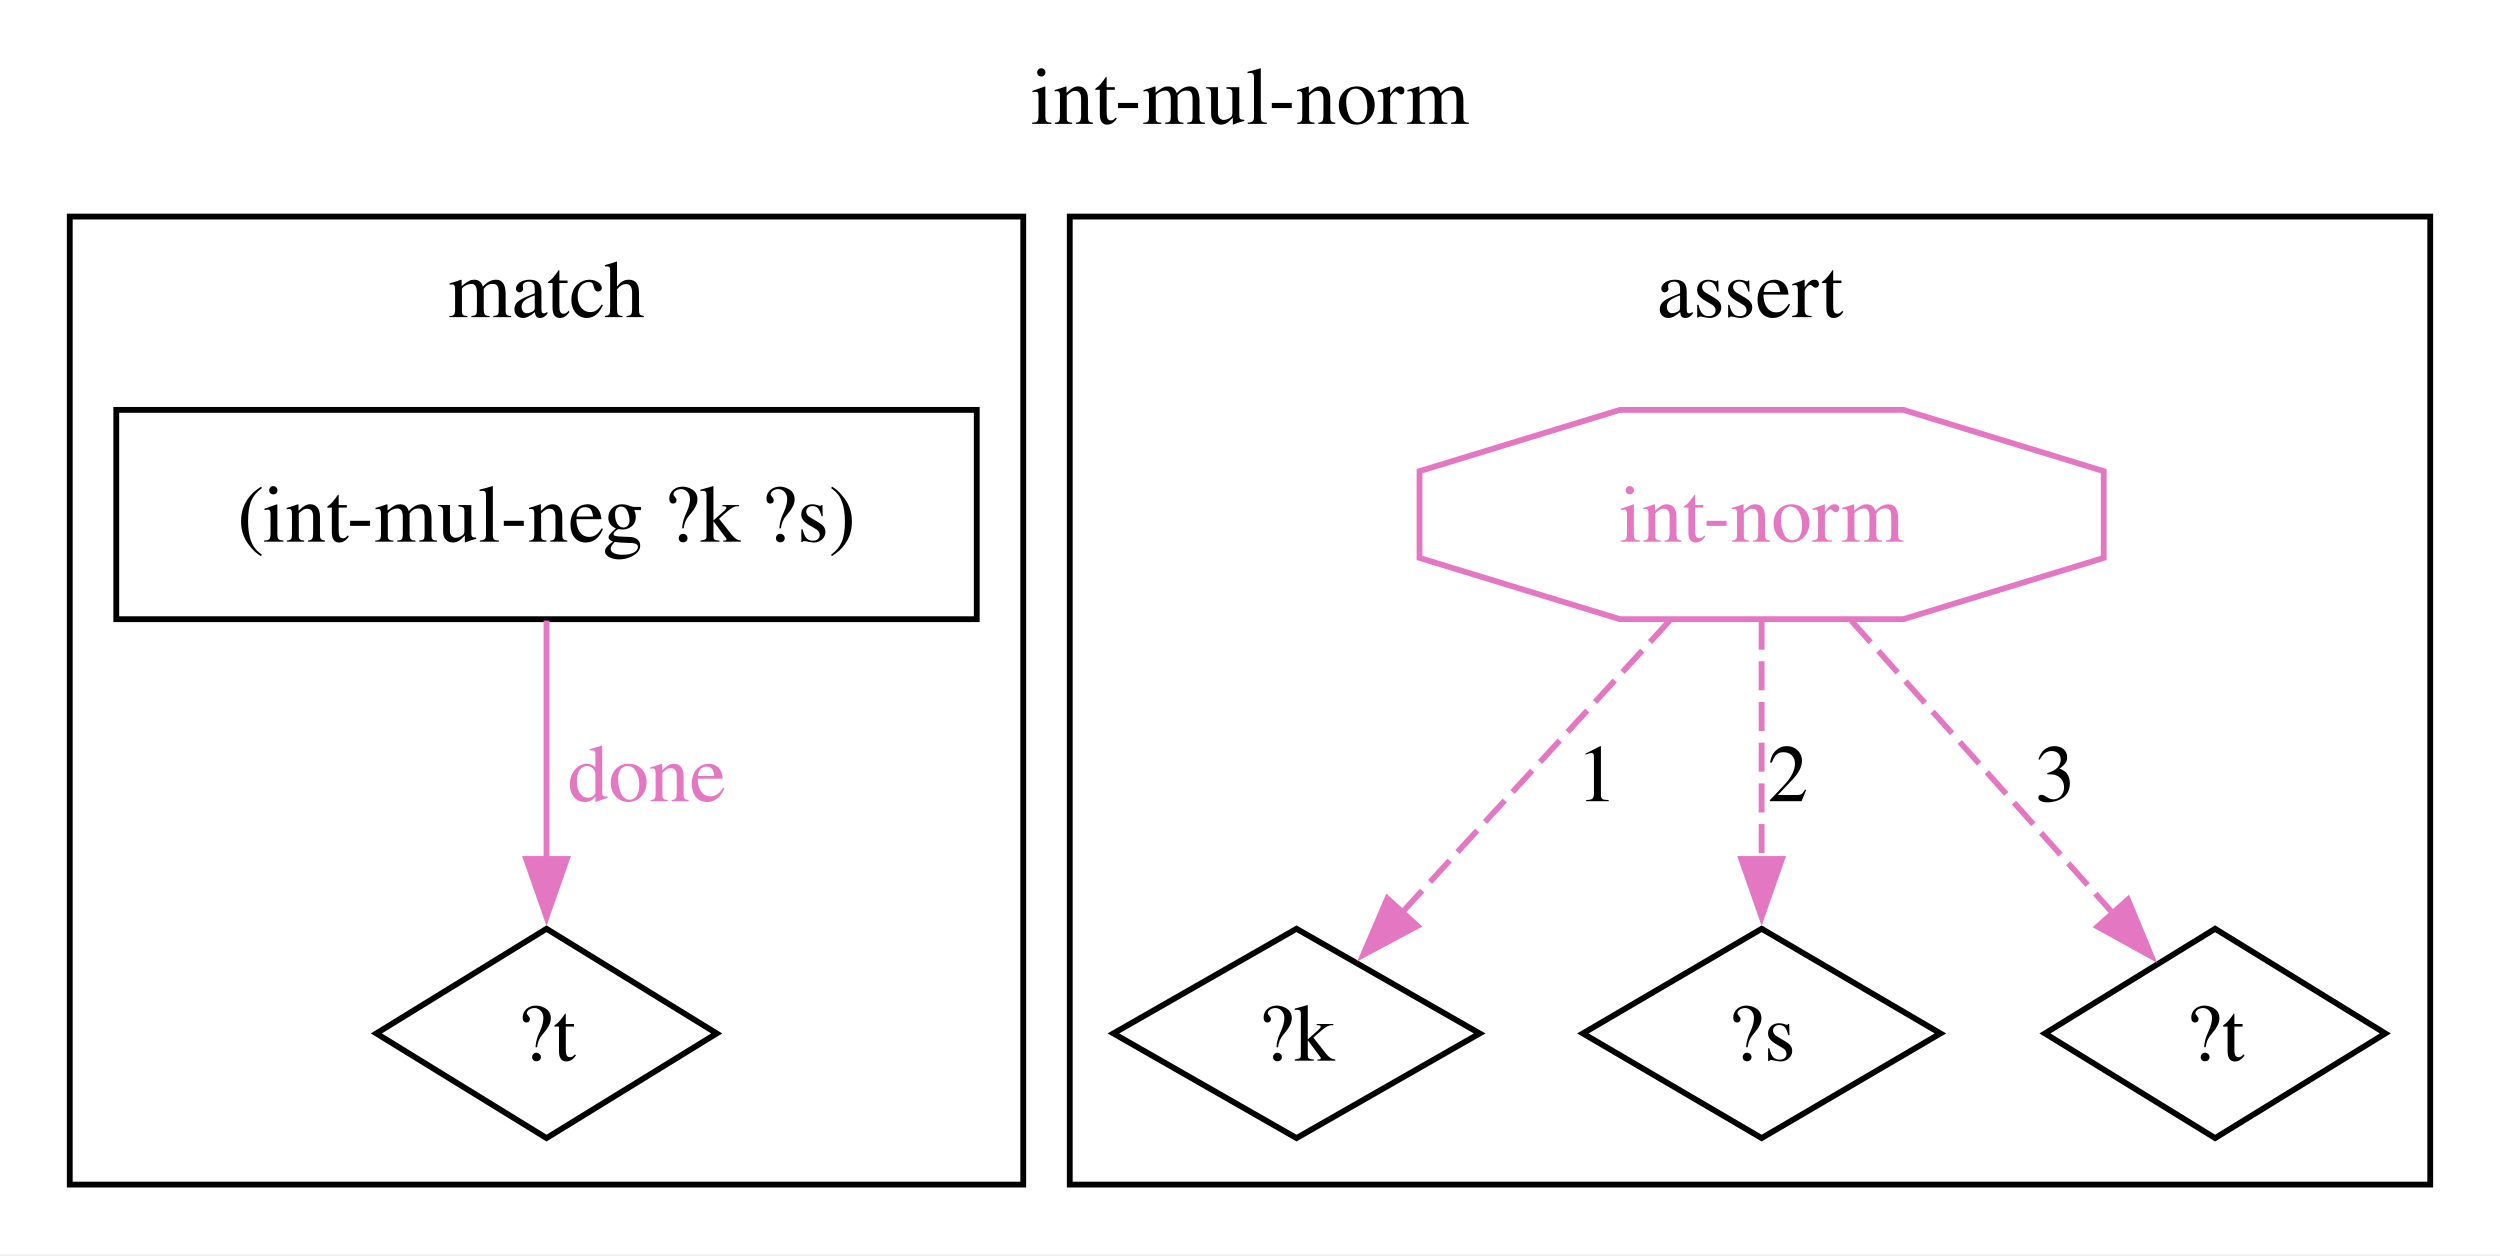
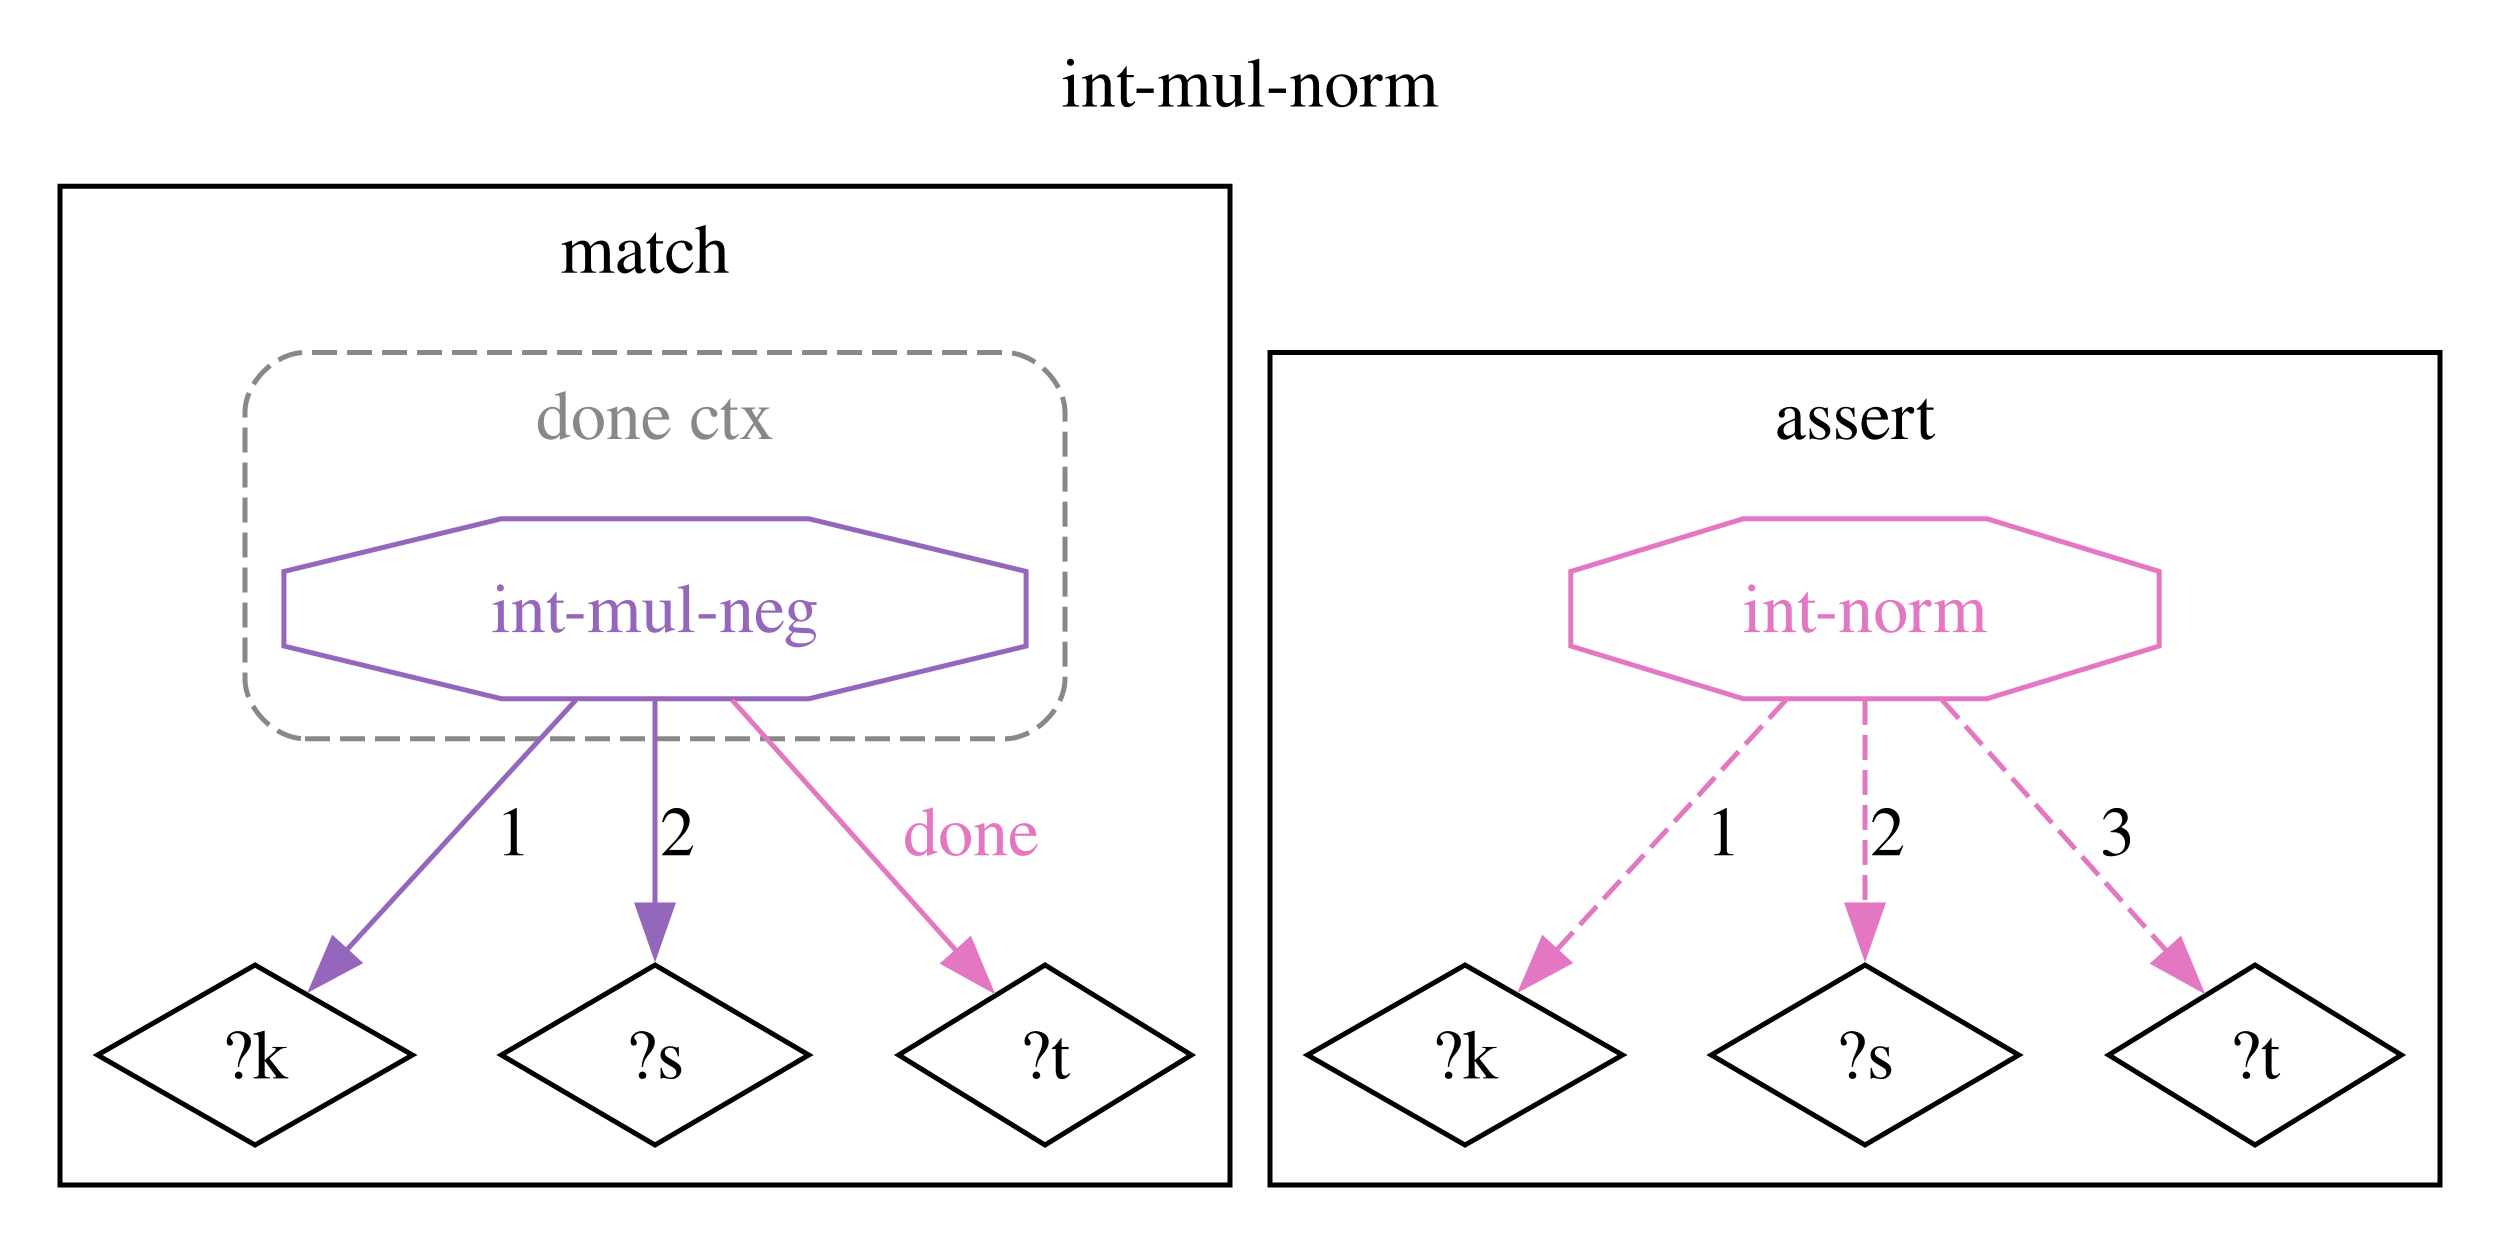
- <svg xmlns="http://www.w3.org/2000/svg" width="430pt" height="216pt" viewBox="0.00 0.00 430.00 216.00">
-   <g id="graph0" class="graph" transform="scale(1 1) rotate(0) translate(4 211.75)">
-     <polygon fill="white" stroke="none" points="-4,4 -4,-211.75 426,-211.75 426,4 -4,4" />
-     <text xml:space="preserve" text-anchor="middle" x="211" y="-190.45" font-family="Times,serif" font-size="14.00">int-mul-norm</text>
+ <svg xmlns="http://www.w3.org/2000/svg" width="500pt" height="249pt" viewBox="0.00 0.00 500.00 249.00">
+   <g id="graph0" class="graph" transform="scale(1 1) rotate(0) translate(4 245)">
+     <polygon fill="white" stroke="none" points="-4,4 -4,-245 496,-245 496,4 -4,4" />
+     <text xml:space="preserve" text-anchor="middle" x="246" y="-223.7" font-family="Times,serif" font-size="14.00">int-mul-norm</text>
    <g id="clust1" class="cluster">
-       <polygon fill="none" stroke="black" points="8,-8 8,-174.5 172,-174.5 172,-8 8,-8" />
-       <text xml:space="preserve" text-anchor="middle" x="90" y="-157.2" font-family="Times,serif" font-size="14.00">match</text>
+       <polygon fill="none" stroke="black" points="8,-8 8,-207.75 242,-207.75 242,-8 8,-8" />
+       <text xml:space="preserve" text-anchor="middle" x="125" y="-190.45" font-family="Times,serif" font-size="14.00">match</text>
    </g>
    <g id="clust2" class="cluster">
-       <polygon fill="none" stroke="black" points="180,-8 180,-174.5 414,-174.5 414,-8 180,-8" />
-       <text xml:space="preserve" text-anchor="middle" x="297" y="-157.2" font-family="Times,serif" font-size="14.00">assert</text>
+       <path fill="none" stroke="#888888" stroke-dasharray="5,2" d="M57,-97.25C57,-97.25 197,-97.25 197,-97.25 203,-97.25 209,-103.25 209,-109.25 209,-109.25 209,-162.5 209,-162.5 209,-168.5 203,-174.5 197,-174.5 197,-174.5 57,-174.5 57,-174.5 51,-174.5 45,-168.5 45,-162.5 45,-162.5 45,-109.25 45,-109.25 45,-103.25 51,-97.25 57,-97.25" />
+       <text xml:space="preserve" text-anchor="middle" x="127" y="-157.2" font-family="Times,serif" font-size="14.00" fill="#888888">done ctx</text>
+     </g>
+     <g id="clust3" class="cluster">
+       <polygon fill="none" stroke="black" points="250,-8 250,-174.5 484,-174.5 484,-8 250,-8" />
+       <text xml:space="preserve" text-anchor="middle" x="367" y="-157.2" font-family="Times,serif" font-size="14.00">assert</text>
    </g>
    <g id="node1" class="node">
-       <polygon fill="none" stroke="black" points="164,-141.25 16,-141.25 16,-105.25 164,-105.25 164,-141.25" />
-       <text xml:space="preserve" text-anchor="middle" x="90" y="-118.58" font-family="Times,serif" font-size="14.00">(int-mul-neg ?k ?s)</text>
+       <polygon fill="none" stroke="black" points="47,-52 15.5,-34 47,-16 78.5,-34 47,-52" />
+       <text xml:space="preserve" text-anchor="middle" x="47" y="-29.32" font-family="Times,serif" font-size="14.00">?k</text>
    </g>
    <g id="node2" class="node">
-       <polygon fill="none" stroke="black" points="90,-52 60.73,-34 90,-16 119.27,-34 90,-52" />
-       <text xml:space="preserve" text-anchor="middle" x="90" y="-29.32" font-family="Times,serif" font-size="14.00">?t</text>
+       <polygon fill="none" stroke="black" points="127,-52 96.25,-34 127,-16 157.75,-34 127,-52" />
+       <text xml:space="preserve" text-anchor="middle" x="127" y="-29.32" font-family="Times,serif" font-size="14.00">?s</text>
+     </g>
+     <g id="node3" class="node">
+       <polygon fill="none" stroke="black" points="205,-52 175.73,-34 205,-16 234.27,-34 205,-52" />
+       <text xml:space="preserve" text-anchor="middle" x="205" y="-29.32" font-family="Times,serif" font-size="14.00">?t</text>
+     </g>
+     <g id="node4" class="node">
+       <polygon fill="none" stroke="#9467bd" points="201.22,-115.79 201.22,-130.71 157.74,-141.25 96.26,-141.25 52.78,-130.71 52.78,-115.79 96.26,-105.25 157.74,-105.25 201.22,-115.79" />
+       <text xml:space="preserve" text-anchor="middle" x="127" y="-118.58" font-family="Times,serif" font-size="14.00" fill="#9467bd">int-mul-neg</text>
+     </g>
+     <g id="edge2" class="edge">
+       <path fill="none" stroke="#9467bd" d="M111.19,-105.01C97.87,-90.48 78.81,-69.7 64.92,-54.55" />
+       <polygon fill="#9467bd" stroke="#9467bd" points="67.79,-52.49 58.45,-47.49 62.63,-57.22 67.79,-52.49" />
+       <text xml:space="preserve" text-anchor="middle" x="98.67" y="-73.95" font-family="Times,serif" font-size="14.00">1</text>
+     </g>
+     <g id="edge3" class="edge">
+       <path fill="none" stroke="#9467bd" d="M127,-105.01C127,-93.26 127,-77.41 127,-63.77" />
+       <polygon fill="#9467bd" stroke="#9467bd" points="130.5,-64.01 127,-54.01 123.5,-64.01 130.5,-64.01" />
+       <text xml:space="preserve" text-anchor="middle" x="131.5" y="-73.95" font-family="Times,serif" font-size="14.00">2</text>
    </g>
    <g id="edge1" class="edge">
-       <path fill="none" stroke="#e377c2" d="M90,-105.01C90,-93.26 90,-77.41 90,-63.77" />
-       <polygon fill="#e377c2" stroke="#e377c2" points="93.5,-64.01 90,-54.01 86.5,-64.01 93.5,-64.01" />
-       <text xml:space="preserve" text-anchor="middle" x="107.25" y="-73.95" font-family="Times,serif" font-size="14.00" fill="#e377c2">done</text>
-     </g>
-     <g id="node3" class="node">
-       <polygon fill="none" stroke="black" points="219,-52 187.5,-34 219,-16 250.5,-34 219,-52" />
-       <text xml:space="preserve" text-anchor="middle" x="219" y="-29.32" font-family="Times,serif" font-size="14.00">?k</text>
-     </g>
-     <g id="node4" class="node">
-       <polygon fill="none" stroke="black" points="299,-52 268.25,-34 299,-16 329.75,-34 299,-52" />
-       <text xml:space="preserve" text-anchor="middle" x="299" y="-29.32" font-family="Times,serif" font-size="14.00">?s</text>
+       <path fill="none" stroke="#e377c2" d="M142.41,-105.01C155.47,-90.4 174.19,-69.46 187.76,-54.29" />
+       <polygon fill="#e377c2" stroke="#e377c2" points="190,-57.03 194.05,-47.25 184.78,-52.37 190,-57.03" />
+       <text xml:space="preserve" text-anchor="middle" x="190.24" y="-73.95" font-family="Times,serif" font-size="14.00" fill="#e377c2">done</text>
    </g>
    <g id="node5" class="node">
-       <polygon fill="none" stroke="black" points="377,-52 347.73,-34 377,-16 406.27,-34 377,-52" />
-       <text xml:space="preserve" text-anchor="middle" x="377" y="-29.32" font-family="Times,serif" font-size="14.00">?t</text>
+       <polygon fill="none" stroke="black" points="289,-52 257.5,-34 289,-16 320.5,-34 289,-52" />
+       <text xml:space="preserve" text-anchor="middle" x="289" y="-29.32" font-family="Times,serif" font-size="14.00">?k</text>
    </g>
    <g id="node6" class="node">
-       <polygon fill="none" stroke="#e377c2" points="357.84,-115.79 357.84,-130.71 323.37,-141.25 274.63,-141.25 240.16,-130.71 240.16,-115.79 274.63,-105.25 323.37,-105.25 357.84,-115.79" />
-       <text xml:space="preserve" text-anchor="middle" x="299" y="-118.58" font-family="Times,serif" font-size="14.00" fill="#e377c2">int-norm</text>
+       <polygon fill="none" stroke="black" points="369,-52 338.25,-34 369,-16 399.75,-34 369,-52" />
+       <text xml:space="preserve" text-anchor="middle" x="369" y="-29.32" font-family="Times,serif" font-size="14.00">?s</text>
    </g>
-     <g id="edge2" class="edge">
-       <path fill="none" stroke="#e377c2" stroke-dasharray="5,2" d="M283.19,-105.01C269.87,-90.48 250.81,-69.7 236.92,-54.55" />
-       <polygon fill="#e377c2" stroke="#e377c2" points="239.79,-52.49 230.45,-47.49 234.63,-57.22 239.79,-52.49" />
-       <text xml:space="preserve" text-anchor="middle" x="270.67" y="-73.95" font-family="Times,serif" font-size="14.00">1</text>
+     <g id="node7" class="node">
+       <polygon fill="none" stroke="black" points="447,-52 417.73,-34 447,-16 476.27,-34 447,-52" />
+       <text xml:space="preserve" text-anchor="middle" x="447" y="-29.32" font-family="Times,serif" font-size="14.00">?t</text>
    </g>
-     <g id="edge3" class="edge">
-       <path fill="none" stroke="#e377c2" stroke-dasharray="5,2" d="M299,-105.01C299,-93.26 299,-77.41 299,-63.77" />
-       <polygon fill="#e377c2" stroke="#e377c2" points="302.5,-64.01 299,-54.01 295.5,-64.01 302.5,-64.01" />
-       <text xml:space="preserve" text-anchor="middle" x="303.5" y="-73.95" font-family="Times,serif" font-size="14.00">2</text>
+     <g id="node8" class="node">
+       <polygon fill="none" stroke="#e377c2" points="427.84,-115.79 427.84,-130.71 393.37,-141.25 344.63,-141.25 310.16,-130.71 310.16,-115.79 344.63,-105.25 393.37,-105.25 427.84,-115.79" />
+       <text xml:space="preserve" text-anchor="middle" x="369" y="-118.58" font-family="Times,serif" font-size="14.00" fill="#e377c2">int-norm</text>
    </g>
    <g id="edge4" class="edge">
-       <path fill="none" stroke="#e377c2" stroke-dasharray="5,2" d="M314.41,-105.01C327.47,-90.4 346.19,-69.46 359.76,-54.29" />
-       <polygon fill="#e377c2" stroke="#e377c2" points="362,-57.03 366.05,-47.25 356.78,-52.37 362,-57.03" />
-       <text xml:space="preserve" text-anchor="middle" x="349.49" y="-73.95" font-family="Times,serif" font-size="14.00">3</text>
+       <path fill="none" stroke="#e377c2" stroke-dasharray="5,2" d="M353.19,-105.01C339.87,-90.48 320.81,-69.7 306.92,-54.55" />
+       <polygon fill="#e377c2" stroke="#e377c2" points="309.79,-52.49 300.45,-47.49 304.63,-57.22 309.79,-52.49" />
+       <text xml:space="preserve" text-anchor="middle" x="340.67" y="-73.95" font-family="Times,serif" font-size="14.00">1</text>
+     </g>
+     <g id="edge5" class="edge">
+       <path fill="none" stroke="#e377c2" stroke-dasharray="5,2" d="M369,-105.01C369,-93.26 369,-77.41 369,-63.77" />
+       <polygon fill="#e377c2" stroke="#e377c2" points="372.5,-64.01 369,-54.01 365.5,-64.01 372.5,-64.01" />
+       <text xml:space="preserve" text-anchor="middle" x="373.5" y="-73.95" font-family="Times,serif" font-size="14.00">2</text>
+     </g>
+     <g id="edge6" class="edge">
+       <path fill="none" stroke="#e377c2" stroke-dasharray="5,2" d="M384.41,-105.01C397.47,-90.4 416.19,-69.46 429.76,-54.29" />
+       <polygon fill="#e377c2" stroke="#e377c2" points="432,-57.03 436.05,-47.25 426.78,-52.37 432,-57.03" />
+       <text xml:space="preserve" text-anchor="middle" x="419.49" y="-73.95" font-family="Times,serif" font-size="14.00">3</text>
    </g>
  </g>
</svg>
